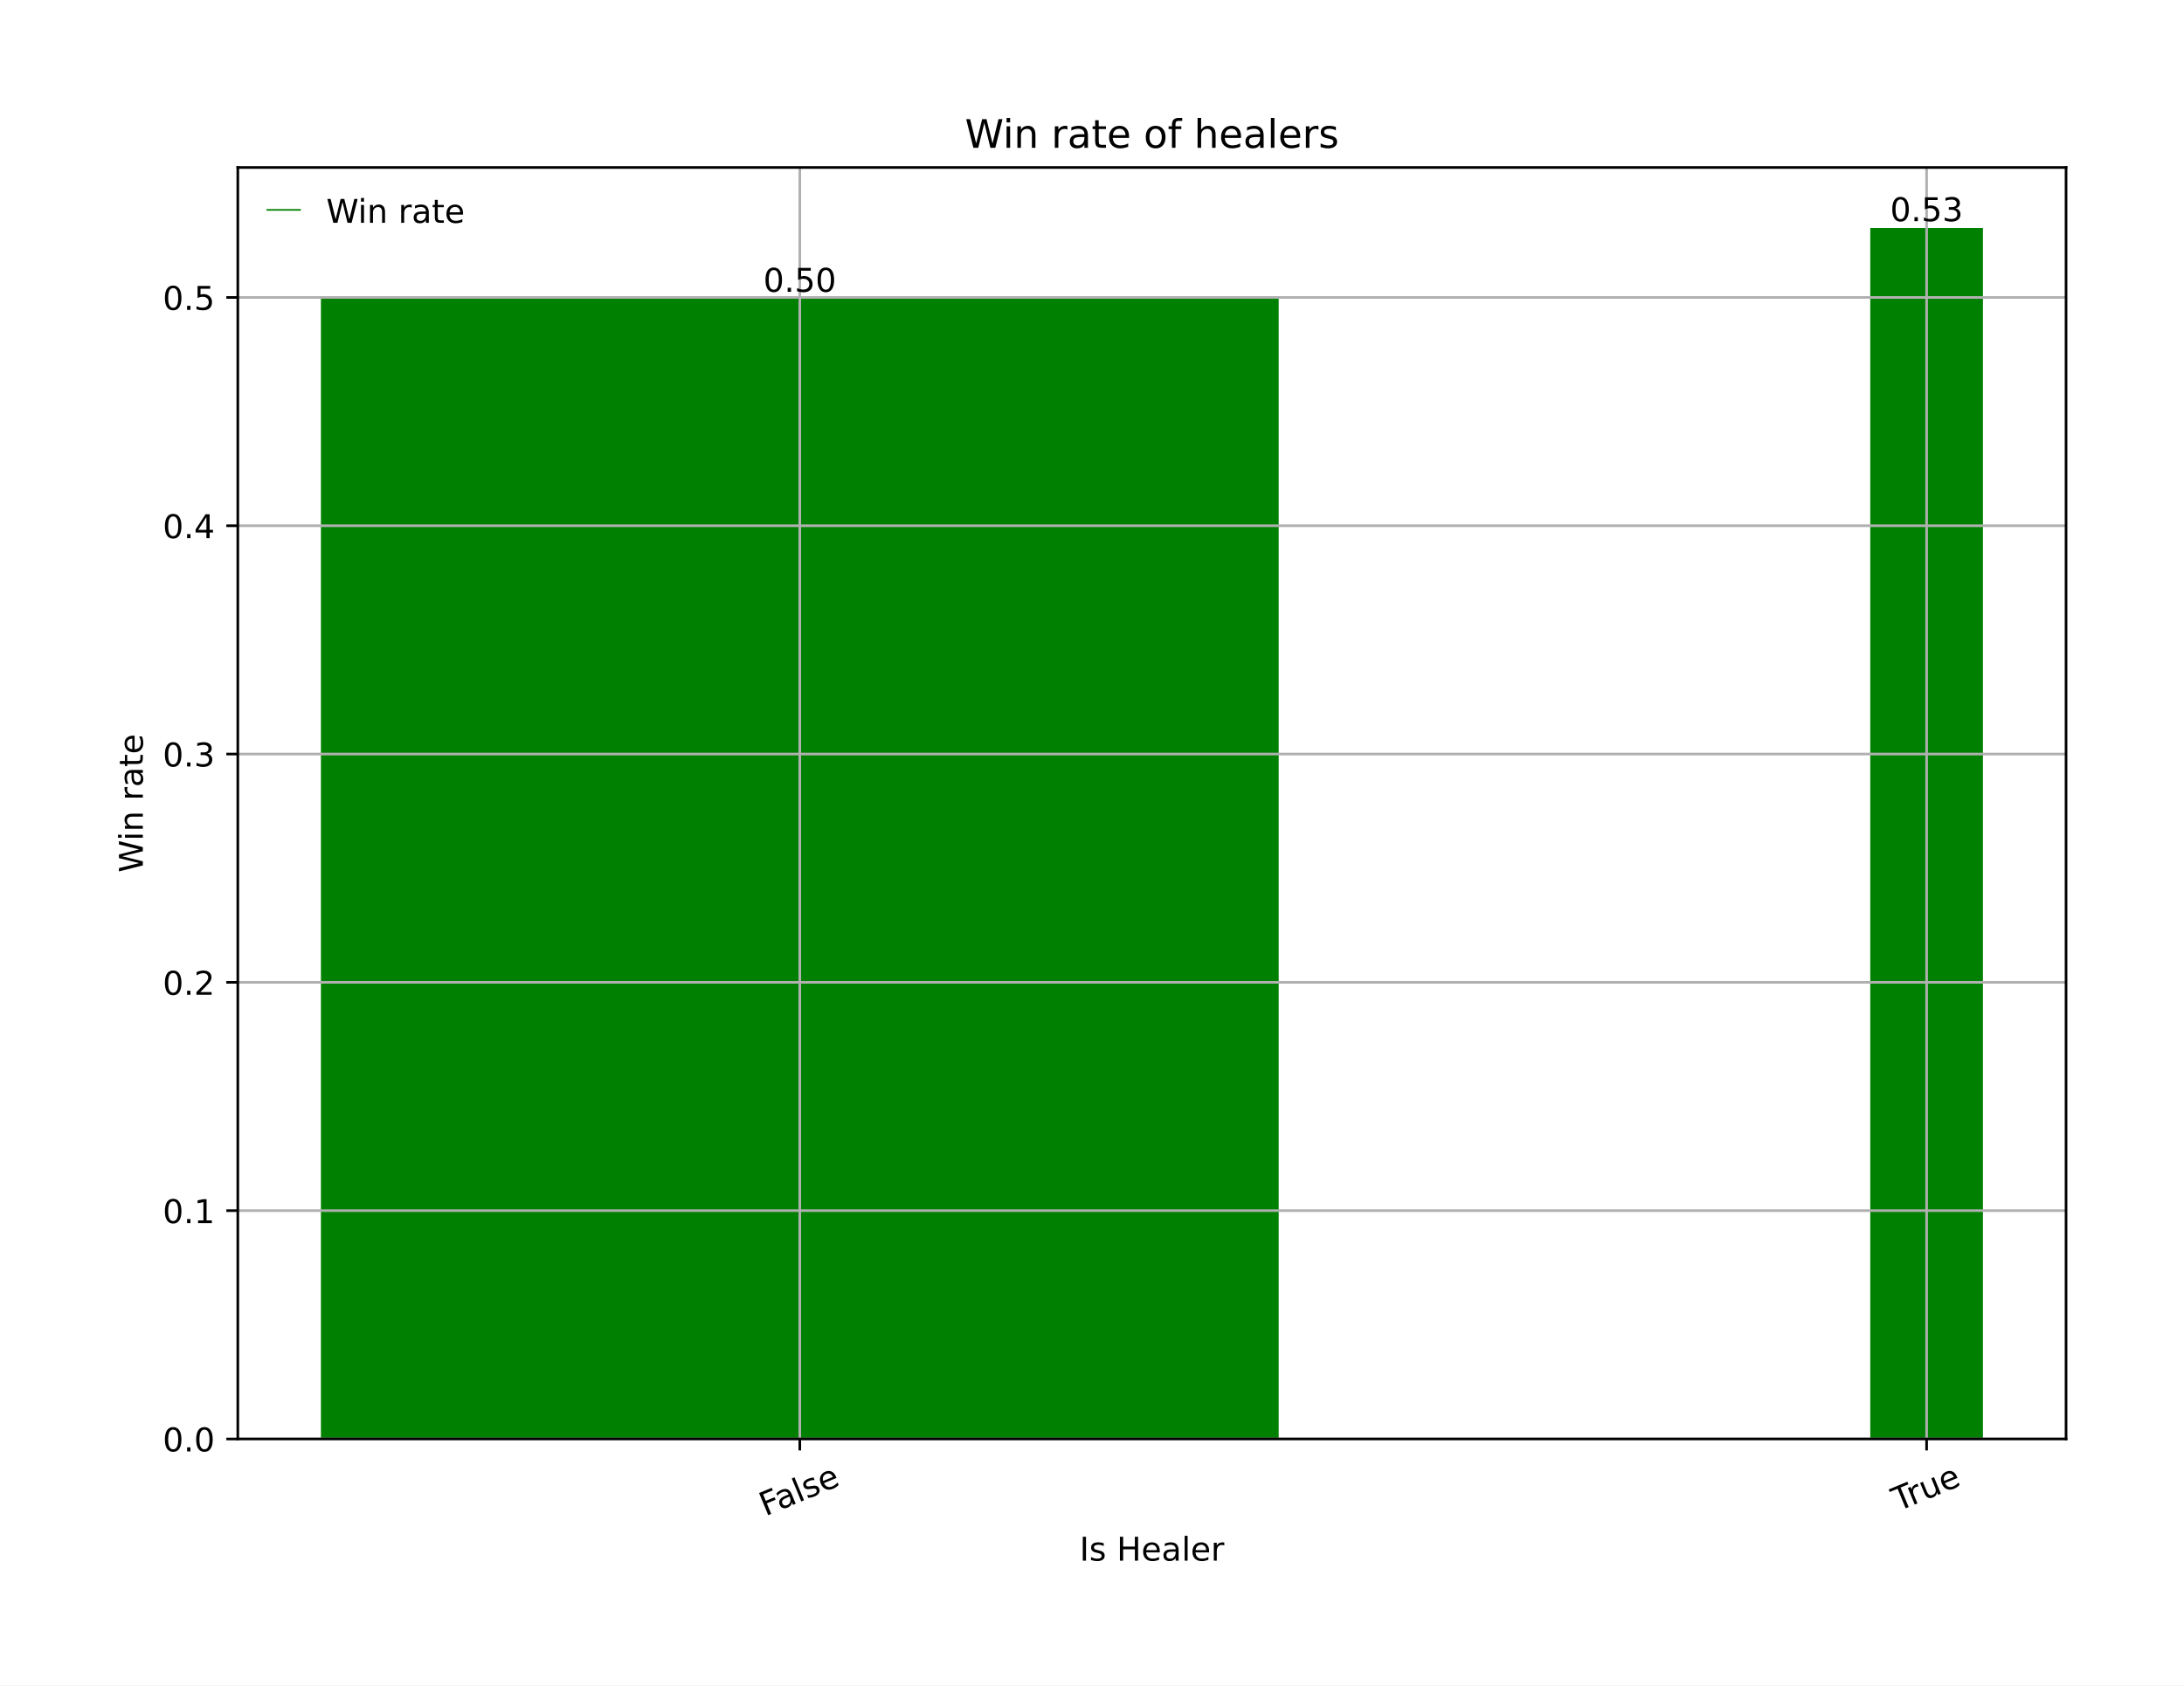
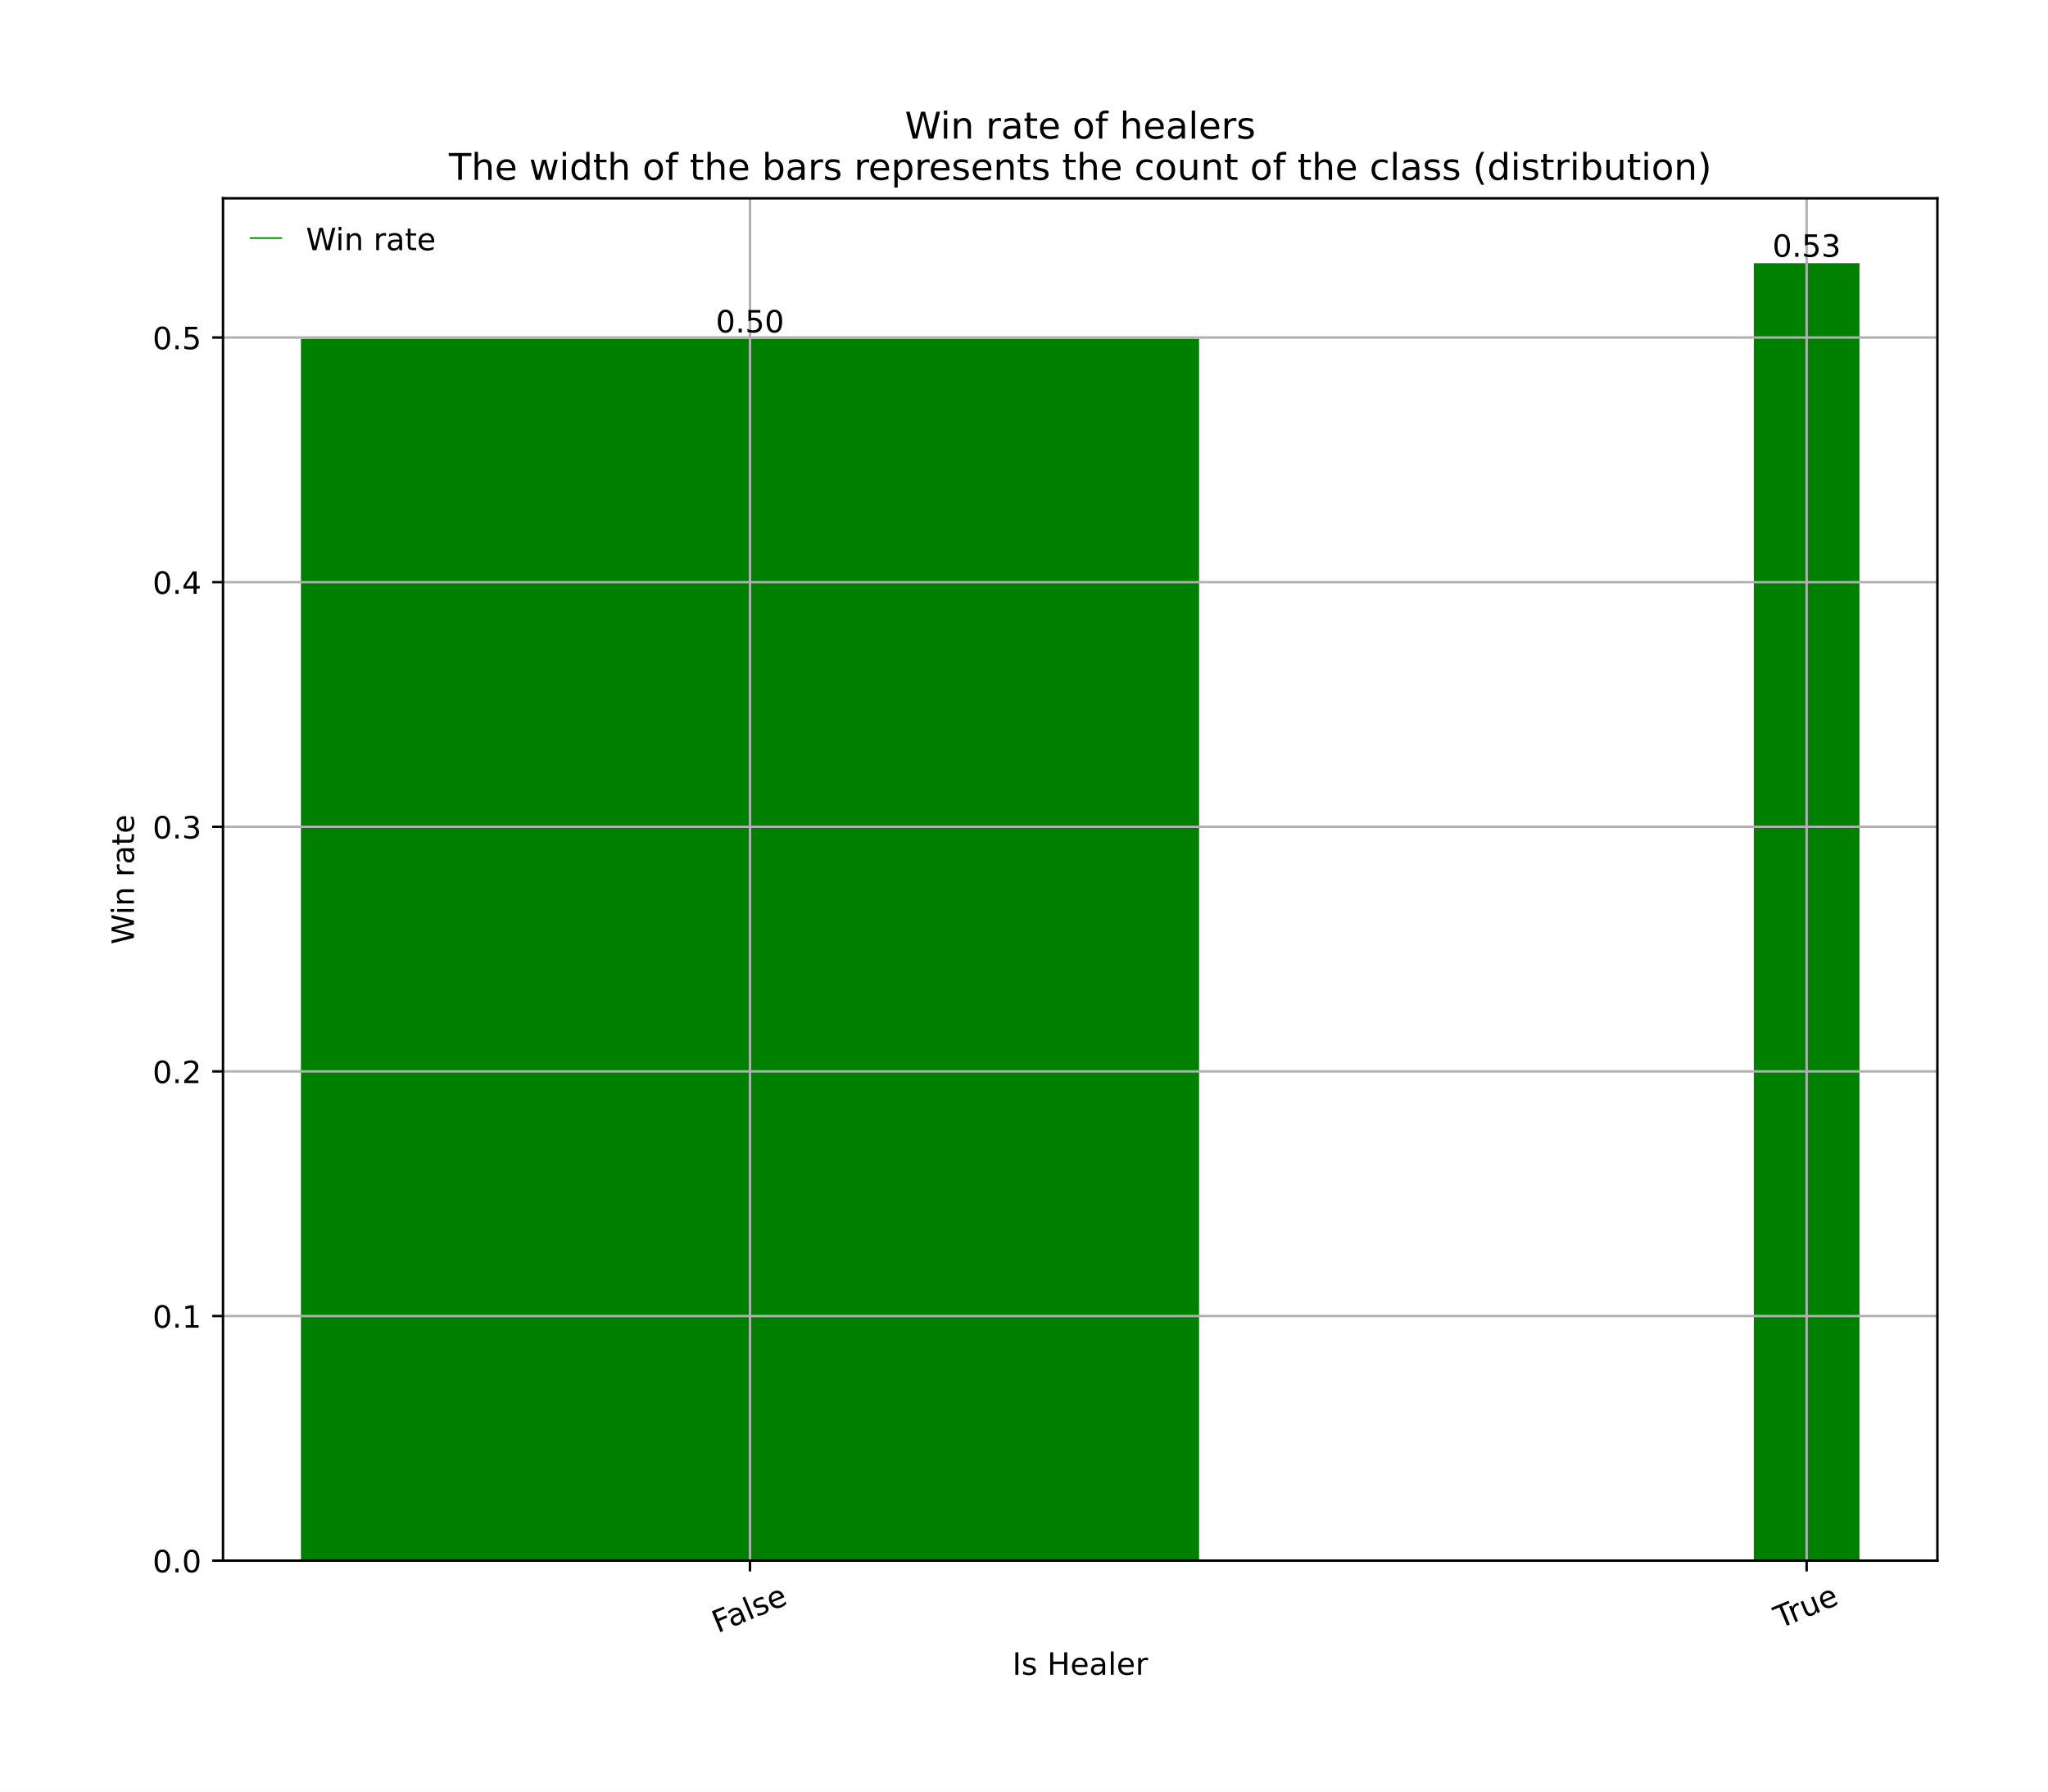
- <svg xmlns="http://www.w3.org/2000/svg" xmlns:xlink="http://www.w3.org/1999/xlink" width="666.581pt" height="514.426pt" viewBox="0 0 666.581 514.426" version="1.1">
+ <svg xmlns="http://www.w3.org/2000/svg" xmlns:xlink="http://www.w3.org/1999/xlink" width="666.581pt" height="583.303pt" viewBox="0 0 666.581 583.303" version="1.1">
  <defs>
    <style type="text/css">*{stroke-linejoin: round; stroke-linecap: butt}</style>
  </defs>
  <g id="figure_1">
    <g id="patch_1">
-       <path d="M 0 514.426  L 666.581 514.426  L 666.581 0  L 0 0  z " style="fill: #ffffff" />
+       <path d="M 0 583.303  L 666.581 583.303  L 666.581 0  L 0 0  z " style="fill: #ffffff" />
    </g>
    <g id="axes_1">
      <g id="patch_2">
-         <path d="M 72.581 439.198  L 630.581 439.198  L 630.581 51.118  L 72.581 51.118  z " style="fill: #ffffff" />
+         <path d="M 72.581 508.075  L 630.581 508.075  L 630.581 64.555  L 72.581 64.555  z " style="fill: #ffffff" />
      </g>
      <g id="patch_3">
-         <path d="M 97.945 439.198  L 390.272 439.198  L 390.272 91.146  L 97.945 91.146  z " clip-path="url(#pdda76be3e2)" style="fill: #008000" />
+         <path d="M 97.945 508.075  L 390.272 508.075  L 390.272 110.302  L 97.945 110.302  z " clip-path="url(#pa5eec53f36)" style="fill: #008000" />
      </g>
      <g id="patch_4">
-         <path d="M 570.826 439.198  L 605.218 439.198  L 605.218 69.598  L 570.826 69.598  z " clip-path="url(#pdda76be3e2)" style="fill: #008000" />
+         <path d="M 570.826 508.075  L 605.218 508.075  L 605.218 85.675  L 570.826 85.675  z " clip-path="url(#pa5eec53f36)" style="fill: #008000" />
      </g>
      <g id="matplotlib.axis_1">
        <g id="xtick_1">
          <g id="line2d_1">
-             <path d="M 244.108 439.198  L 244.108 51.118  " clip-path="url(#pdda76be3e2)" style="fill: none; stroke: #b0b0b0; stroke-width: 0.8; stroke-linecap: square" />
+             <path d="M 244.108 508.075  L 244.108 64.555  " clip-path="url(#pa5eec53f36)" style="fill: none; stroke: #b0b0b0; stroke-width: 0.8; stroke-linecap: square" />
          </g>
          <g id="line2d_2">
            <defs>
-               <path id="m991589c7da" d="M 0 0  L 0 3.5  " style="stroke: #000000; stroke-width: 0.8" />
+               <path id="mef92ed0feb" d="M 0 0  L 0 3.5  " style="stroke: #000000; stroke-width: 0.8" />
            </defs>
            <g>
-               <use xlink:href="#m991589c7da" x="244.108" y="439.198" style="stroke: #000000; stroke-width: 0.8" />
+               <use xlink:href="#mef92ed0feb" x="244.108" y="508.075" style="stroke: #000000; stroke-width: 0.8" />
            </g>
          </g>
          <g id="text_1">
-             <text style="font: 10px 'DejaVu Sans', 'Bitstream Vera Sans', 'Computer Modern Sans Serif', 'Lucida Grande', 'Verdana', 'Geneva', 'Lucid', 'Arial', 'Helvetica', 'Avant Garde', sans-serif" transform="translate(233.5659 462.8265) rotate(-22.5)">False</text>
+             <text style="font: 10px 'DejaVu Sans', 'Bitstream Vera Sans', 'Computer Modern Sans Serif', 'Lucida Grande', 'Verdana', 'Geneva', 'Lucid', 'Arial', 'Helvetica', 'Avant Garde', sans-serif" transform="translate(233.5659 531.7039) rotate(-22.5)">False</text>
          </g>
        </g>
        <g id="xtick_2">
          <g id="line2d_3">
-             <path d="M 588.022 439.198  L 588.022 51.118  " clip-path="url(#pdda76be3e2)" style="fill: none; stroke: #b0b0b0; stroke-width: 0.8; stroke-linecap: square" />
+             <path d="M 588.022 508.075  L 588.022 64.555  " clip-path="url(#pa5eec53f36)" style="fill: none; stroke: #b0b0b0; stroke-width: 0.8; stroke-linecap: square" />
          </g>
          <g id="line2d_4">
            <g>
-               <use xlink:href="#m991589c7da" x="588.022" y="439.198" style="stroke: #000000; stroke-width: 0.8" />
+               <use xlink:href="#mef92ed0feb" x="588.022" y="508.075" style="stroke: #000000; stroke-width: 0.8" />
            </g>
          </g>
          <g id="text_2">
-             <text style="font: 10px 'DejaVu Sans', 'Bitstream Vera Sans', 'Computer Modern Sans Serif', 'Lucida Grande', 'Verdana', 'Geneva', 'Lucid', 'Arial', 'Helvetica', 'Avant Garde', sans-serif" transform="translate(579.2689 461.3442) rotate(-22.5)">True</text>
+             <text style="font: 10px 'DejaVu Sans', 'Bitstream Vera Sans', 'Computer Modern Sans Serif', 'Lucida Grande', 'Verdana', 'Geneva', 'Lucid', 'Arial', 'Helvetica', 'Avant Garde', sans-serif" transform="translate(579.2689 530.2216) rotate(-22.5)">True</text>
          </g>
        </g>
        <g id="text_3">
-           <text style="font: 10px 'DejaVu Sans', 'Bitstream Vera Sans', 'Computer Modern Sans Serif', 'Lucida Grande', 'Verdana', 'Geneva', 'Lucid', 'Arial', 'Helvetica', 'Avant Garde', sans-serif; text-anchor: middle" x="351.581" y="476.346" transform="rotate(-0 351.5813 476.3463)">Is Healer</text>
+           <text style="font: 10px 'DejaVu Sans', 'Bitstream Vera Sans', 'Computer Modern Sans Serif', 'Lucida Grande', 'Verdana', 'Geneva', 'Lucid', 'Arial', 'Helvetica', 'Avant Garde', sans-serif; text-anchor: middle" x="351.581" y="545.224" transform="rotate(-0 351.5813 545.2237)">Is Healer</text>
        </g>
      </g>
      <g id="matplotlib.axis_2">
        <g id="ytick_1">
          <g id="line2d_5">
-             <path d="M 72.581 439.198  L 630.581 439.198  " clip-path="url(#pdda76be3e2)" style="fill: none; stroke: #b0b0b0; stroke-width: 0.8; stroke-linecap: square" />
+             <path d="M 72.581 508.075  L 630.581 508.075  " clip-path="url(#pa5eec53f36)" style="fill: none; stroke: #b0b0b0; stroke-width: 0.8; stroke-linecap: square" />
          </g>
          <g id="line2d_6">
            <defs>
-               <path id="m72b9c9f501" d="M 0 0  L -3.5 0  " style="stroke: #000000; stroke-width: 0.8" />
+               <path id="mc3b143da8d" d="M 0 0  L -3.5 0  " style="stroke: #000000; stroke-width: 0.8" />
            </defs>
            <g>
-               <use xlink:href="#m72b9c9f501" x="72.581" y="439.198" style="stroke: #000000; stroke-width: 0.8" />
+               <use xlink:href="#mc3b143da8d" x="72.581" y="508.075" style="stroke: #000000; stroke-width: 0.8" />
            </g>
          </g>
          <g id="text_4">
-             <text style="font: 10px 'DejaVu Sans', 'Bitstream Vera Sans', 'Computer Modern Sans Serif', 'Lucida Grande', 'Verdana', 'Geneva', 'Lucid', 'Arial', 'Helvetica', 'Avant Garde', sans-serif; text-anchor: end" x="65.581" y="442.997" transform="rotate(-0 65.58125 442.9973)">0.0</text>
+             <text style="font: 10px 'DejaVu Sans', 'Bitstream Vera Sans', 'Computer Modern Sans Serif', 'Lucida Grande', 'Verdana', 'Geneva', 'Lucid', 'Arial', 'Helvetica', 'Avant Garde', sans-serif; text-anchor: end" x="65.581" y="511.875" transform="rotate(-0 65.58125 511.8747)">0.0</text>
          </g>
        </g>
        <g id="ytick_2">
          <g id="line2d_7">
-             <path d="M 72.581 369.515  L 630.581 369.515  " clip-path="url(#pdda76be3e2)" style="fill: none; stroke: #b0b0b0; stroke-width: 0.8; stroke-linecap: square" />
+             <path d="M 72.581 428.437  L 630.581 428.437  " clip-path="url(#pa5eec53f36)" style="fill: none; stroke: #b0b0b0; stroke-width: 0.8; stroke-linecap: square" />
          </g>
          <g id="line2d_8">
            <g>
-               <use xlink:href="#m72b9c9f501" x="72.581" y="369.515" style="stroke: #000000; stroke-width: 0.8" />
+               <use xlink:href="#mc3b143da8d" x="72.581" y="428.437" style="stroke: #000000; stroke-width: 0.8" />
            </g>
          </g>
          <g id="text_5">
-             <text style="font: 10px 'DejaVu Sans', 'Bitstream Vera Sans', 'Computer Modern Sans Serif', 'Lucida Grande', 'Verdana', 'Geneva', 'Lucid', 'Arial', 'Helvetica', 'Avant Garde', sans-serif; text-anchor: end" x="65.581" y="373.314" transform="rotate(-0 65.58125 373.3138)">0.1</text>
+             <text style="font: 10px 'DejaVu Sans', 'Bitstream Vera Sans', 'Computer Modern Sans Serif', 'Lucida Grande', 'Verdana', 'Geneva', 'Lucid', 'Arial', 'Helvetica', 'Avant Garde', sans-serif; text-anchor: end" x="65.581" y="432.236" transform="rotate(-0 65.58125 432.2364)">0.1</text>
          </g>
        </g>
        <g id="ytick_3">
          <g id="line2d_9">
-             <path d="M 72.581 299.831  L 630.581 299.831  " clip-path="url(#pdda76be3e2)" style="fill: none; stroke: #b0b0b0; stroke-width: 0.8; stroke-linecap: square" />
+             <path d="M 72.581 348.799  L 630.581 348.799  " clip-path="url(#pa5eec53f36)" style="fill: none; stroke: #b0b0b0; stroke-width: 0.8; stroke-linecap: square" />
          </g>
          <g id="line2d_10">
            <g>
-               <use xlink:href="#m72b9c9f501" x="72.581" y="299.831" style="stroke: #000000; stroke-width: 0.8" />
+               <use xlink:href="#mc3b143da8d" x="72.581" y="348.799" style="stroke: #000000; stroke-width: 0.8" />
            </g>
          </g>
          <g id="text_6">
-             <text style="font: 10px 'DejaVu Sans', 'Bitstream Vera Sans', 'Computer Modern Sans Serif', 'Lucida Grande', 'Verdana', 'Geneva', 'Lucid', 'Arial', 'Helvetica', 'Avant Garde', sans-serif; text-anchor: end" x="65.581" y="303.63" transform="rotate(-0 65.58125 303.6302)">0.2</text>
+             <text style="font: 10px 'DejaVu Sans', 'Bitstream Vera Sans', 'Computer Modern Sans Serif', 'Lucida Grande', 'Verdana', 'Geneva', 'Lucid', 'Arial', 'Helvetica', 'Avant Garde', sans-serif; text-anchor: end" x="65.581" y="352.598" transform="rotate(-0 65.58125 352.598)">0.2</text>
          </g>
        </g>
        <g id="ytick_4">
          <g id="line2d_11">
-             <path d="M 72.581 230.147  L 630.581 230.147  " clip-path="url(#pdda76be3e2)" style="fill: none; stroke: #b0b0b0; stroke-width: 0.8; stroke-linecap: square" />
+             <path d="M 72.581 269.16  L 630.581 269.16  " clip-path="url(#pa5eec53f36)" style="fill: none; stroke: #b0b0b0; stroke-width: 0.8; stroke-linecap: square" />
          </g>
          <g id="line2d_12">
            <g>
-               <use xlink:href="#m72b9c9f501" x="72.581" y="230.147" style="stroke: #000000; stroke-width: 0.8" />
+               <use xlink:href="#mc3b143da8d" x="72.581" y="269.16" style="stroke: #000000; stroke-width: 0.8" />
            </g>
          </g>
          <g id="text_7">
-             <text style="font: 10px 'DejaVu Sans', 'Bitstream Vera Sans', 'Computer Modern Sans Serif', 'Lucida Grande', 'Verdana', 'Geneva', 'Lucid', 'Arial', 'Helvetica', 'Avant Garde', sans-serif; text-anchor: end" x="65.581" y="233.947" transform="rotate(-0 65.58125 233.9467)">0.3</text>
+             <text style="font: 10px 'DejaVu Sans', 'Bitstream Vera Sans', 'Computer Modern Sans Serif', 'Lucida Grande', 'Verdana', 'Geneva', 'Lucid', 'Arial', 'Helvetica', 'Avant Garde', sans-serif; text-anchor: end" x="65.581" y="272.96" transform="rotate(-0 65.58125 272.9597)">0.3</text>
          </g>
        </g>
        <g id="ytick_5">
          <g id="line2d_13">
-             <path d="M 72.581 160.464  L 630.581 160.464  " clip-path="url(#pdda76be3e2)" style="fill: none; stroke: #b0b0b0; stroke-width: 0.8; stroke-linecap: square" />
+             <path d="M 72.581 189.522  L 630.581 189.522  " clip-path="url(#pa5eec53f36)" style="fill: none; stroke: #b0b0b0; stroke-width: 0.8; stroke-linecap: square" />
          </g>
          <g id="line2d_14">
            <g>
-               <use xlink:href="#m72b9c9f501" x="72.581" y="160.464" style="stroke: #000000; stroke-width: 0.8" />
+               <use xlink:href="#mc3b143da8d" x="72.581" y="189.522" style="stroke: #000000; stroke-width: 0.8" />
            </g>
          </g>
          <g id="text_8">
-             <text style="font: 10px 'DejaVu Sans', 'Bitstream Vera Sans', 'Computer Modern Sans Serif', 'Lucida Grande', 'Verdana', 'Geneva', 'Lucid', 'Arial', 'Helvetica', 'Avant Garde', sans-serif; text-anchor: end" x="65.581" y="164.263" transform="rotate(-0 65.58125 164.2632)">0.4</text>
+             <text style="font: 10px 'DejaVu Sans', 'Bitstream Vera Sans', 'Computer Modern Sans Serif', 'Lucida Grande', 'Verdana', 'Geneva', 'Lucid', 'Arial', 'Helvetica', 'Avant Garde', sans-serif; text-anchor: end" x="65.581" y="193.321" transform="rotate(-0 65.58125 193.3214)">0.4</text>
          </g>
        </g>
        <g id="ytick_6">
          <g id="line2d_15">
-             <path d="M 72.581 90.78  L 630.581 90.78  " clip-path="url(#pdda76be3e2)" style="fill: none; stroke: #b0b0b0; stroke-width: 0.8; stroke-linecap: square" />
+             <path d="M 72.581 109.884  L 630.581 109.884  " clip-path="url(#pa5eec53f36)" style="fill: none; stroke: #b0b0b0; stroke-width: 0.8; stroke-linecap: square" />
          </g>
          <g id="line2d_16">
            <g>
-               <use xlink:href="#m72b9c9f501" x="72.581" y="90.78" style="stroke: #000000; stroke-width: 0.8" />
+               <use xlink:href="#mc3b143da8d" x="72.581" y="109.884" style="stroke: #000000; stroke-width: 0.8" />
            </g>
          </g>
          <g id="text_9">
-             <text style="font: 10px 'DejaVu Sans', 'Bitstream Vera Sans', 'Computer Modern Sans Serif', 'Lucida Grande', 'Verdana', 'Geneva', 'Lucid', 'Arial', 'Helvetica', 'Avant Garde', sans-serif; text-anchor: end" x="65.581" y="94.58" transform="rotate(-0 65.58125 94.57961)">0.5</text>
+             <text style="font: 10px 'DejaVu Sans', 'Bitstream Vera Sans', 'Computer Modern Sans Serif', 'Lucida Grande', 'Verdana', 'Geneva', 'Lucid', 'Arial', 'Helvetica', 'Avant Garde', sans-serif; text-anchor: end" x="65.581" y="113.683" transform="rotate(-0 65.58125 113.683)">0.5</text>
          </g>
        </g>
        <g id="text_10">
-           <text style="font: 10px 'DejaVu Sans', 'Bitstream Vera Sans', 'Computer Modern Sans Serif', 'Lucida Grande', 'Verdana', 'Geneva', 'Lucid', 'Arial', 'Helvetica', 'Avant Garde', sans-serif; text-anchor: middle" x="43.598" y="245.158" transform="rotate(-90 43.59844 245.1581)">Win rate</text>
+           <text style="font: 10px 'DejaVu Sans', 'Bitstream Vera Sans', 'Computer Modern Sans Serif', 'Lucida Grande', 'Verdana', 'Geneva', 'Lucid', 'Arial', 'Helvetica', 'Avant Garde', sans-serif; text-anchor: middle" x="43.598" y="286.315" transform="rotate(-90 43.59844 286.3155)">Win rate</text>
        </g>
      </g>
      <g id="patch_5">
-         <path d="M 72.581 439.198  L 72.581 51.118  " style="fill: none; stroke: #000000; stroke-width: 0.8; stroke-linejoin: miter; stroke-linecap: square" />
+         <path d="M 72.581 508.075  L 72.581 64.555  " style="fill: none; stroke: #000000; stroke-width: 0.8; stroke-linejoin: miter; stroke-linecap: square" />
      </g>
      <g id="patch_6">
-         <path d="M 630.581 439.198  L 630.581 51.118  " style="fill: none; stroke: #000000; stroke-width: 0.8; stroke-linejoin: miter; stroke-linecap: square" />
+         <path d="M 630.581 508.075  L 630.581 64.555  " style="fill: none; stroke: #000000; stroke-width: 0.8; stroke-linejoin: miter; stroke-linecap: square" />
      </g>
      <g id="patch_7">
-         <path d="M 72.581 439.198  L 630.581 439.198  " style="fill: none; stroke: #000000; stroke-width: 0.8; stroke-linejoin: miter; stroke-linecap: square" />
+         <path d="M 72.581 508.075  L 630.581 508.075  " style="fill: none; stroke: #000000; stroke-width: 0.8; stroke-linejoin: miter; stroke-linecap: square" />
      </g>
      <g id="patch_8">
-         <path d="M 72.581 51.118  L 630.581 51.118  " style="fill: none; stroke: #000000; stroke-width: 0.8; stroke-linejoin: miter; stroke-linecap: square" />
+         <path d="M 72.581 64.555  L 630.581 64.555  " style="fill: none; stroke: #000000; stroke-width: 0.8; stroke-linejoin: miter; stroke-linecap: square" />
      </g>
      <g id="text_11">
-         <text style="font: 10px 'DejaVu Sans', 'Bitstream Vera Sans', 'Computer Modern Sans Serif', 'Lucida Grande', 'Verdana', 'Geneva', 'Lucid', 'Arial', 'Helvetica', 'Avant Garde', sans-serif; text-anchor: middle" x="244.108" y="89.066" transform="rotate(-0 244.1082 89.06622)">0.50</text>
+         <text style="font: 10px 'DejaVu Sans', 'Bitstream Vera Sans', 'Computer Modern Sans Serif', 'Lucida Grande', 'Verdana', 'Geneva', 'Lucid', 'Arial', 'Helvetica', 'Avant Garde', sans-serif; text-anchor: middle" x="244.108" y="108.222" transform="rotate(-0 244.1082 108.2218)">0.50</text>
      </g>
      <g id="text_12">
-         <text style="font: 10px 'DejaVu Sans', 'Bitstream Vera Sans', 'Computer Modern Sans Serif', 'Lucida Grande', 'Verdana', 'Geneva', 'Lucid', 'Arial', 'Helvetica', 'Avant Garde', sans-serif; text-anchor: middle" x="588.022" y="67.518" transform="rotate(-0 588.0219 67.51844)">0.53</text>
+         <text style="font: 10px 'DejaVu Sans', 'Bitstream Vera Sans', 'Computer Modern Sans Serif', 'Lucida Grande', 'Verdana', 'Geneva', 'Lucid', 'Arial', 'Helvetica', 'Avant Garde', sans-serif; text-anchor: middle" x="588.022" y="83.596" transform="rotate(-0 588.0219 83.59581)">0.53</text>
      </g>
      <g id="text_13">
-         <text style="font: 12px 'DejaVu Sans', 'Bitstream Vera Sans', 'Computer Modern Sans Serif', 'Lucida Grande', 'Verdana', 'Geneva', 'Lucid', 'Arial', 'Helvetica', 'Avant Garde', sans-serif; text-anchor: middle" x="351.581" y="45.118" transform="rotate(-0 351.5813 45.11812)">Win rate of healers</text>
+         <text style="font: 12px 'DejaVu Sans', 'Bitstream Vera Sans', 'Computer Modern Sans Serif', 'Lucida Grande', 'Verdana', 'Geneva', 'Lucid', 'Arial', 'Helvetica', 'Avant Garde', sans-serif" transform="translate(294.5006 45.11812)">Win rate of healers</text>
+         <text style="font: 12px 'DejaVu Sans', 'Bitstream Vera Sans', 'Computer Modern Sans Serif', 'Lucida Grande', 'Verdana', 'Geneva', 'Lucid', 'Arial', 'Helvetica', 'Avant Garde', sans-serif" transform="translate(146.0756 58.5555)">The width of the bars represents the count of the class (distribution)</text>
      </g>
      <g id="legend_1">
        <g id="line2d_17">
-           <path d="M 81.581 64.068  L 86.581 64.068  L 91.581 64.068  " style="fill: none; stroke: #008000; stroke-width: 0.5; stroke-linecap: square" />
+           <path d="M 81.581 77.505  L 86.581 77.505  L 91.581 77.505  " style="fill: none; stroke: #008000; stroke-width: 0.5; stroke-linecap: square" />
        </g>
        <g id="text_14">
-           <text style="font: 10px 'DejaVu Sans', 'Bitstream Vera Sans', 'Computer Modern Sans Serif', 'Lucida Grande', 'Verdana', 'Geneva', 'Lucid', 'Arial', 'Helvetica', 'Avant Garde', sans-serif; text-anchor: start" x="99.581" y="68.018" transform="rotate(-0 99.58125 68.01812)">Win rate</text>
+           <text style="font: 10px 'DejaVu Sans', 'Bitstream Vera Sans', 'Computer Modern Sans Serif', 'Lucida Grande', 'Verdana', 'Geneva', 'Lucid', 'Arial', 'Helvetica', 'Avant Garde', sans-serif; text-anchor: start" x="99.581" y="81.456" transform="rotate(-0 99.58125 81.4555)">Win rate</text>
        </g>
      </g>
    </g>
  </g>
  <defs>
-     <clipPath id="pdda76be3e2">
-       <rect x="72.581" y="51.118" width="558" height="388.08" />
+     <clipPath id="pa5eec53f36">
+       <rect x="72.581" y="64.555" width="558" height="443.52" />
    </clipPath>
  </defs>
</svg>
